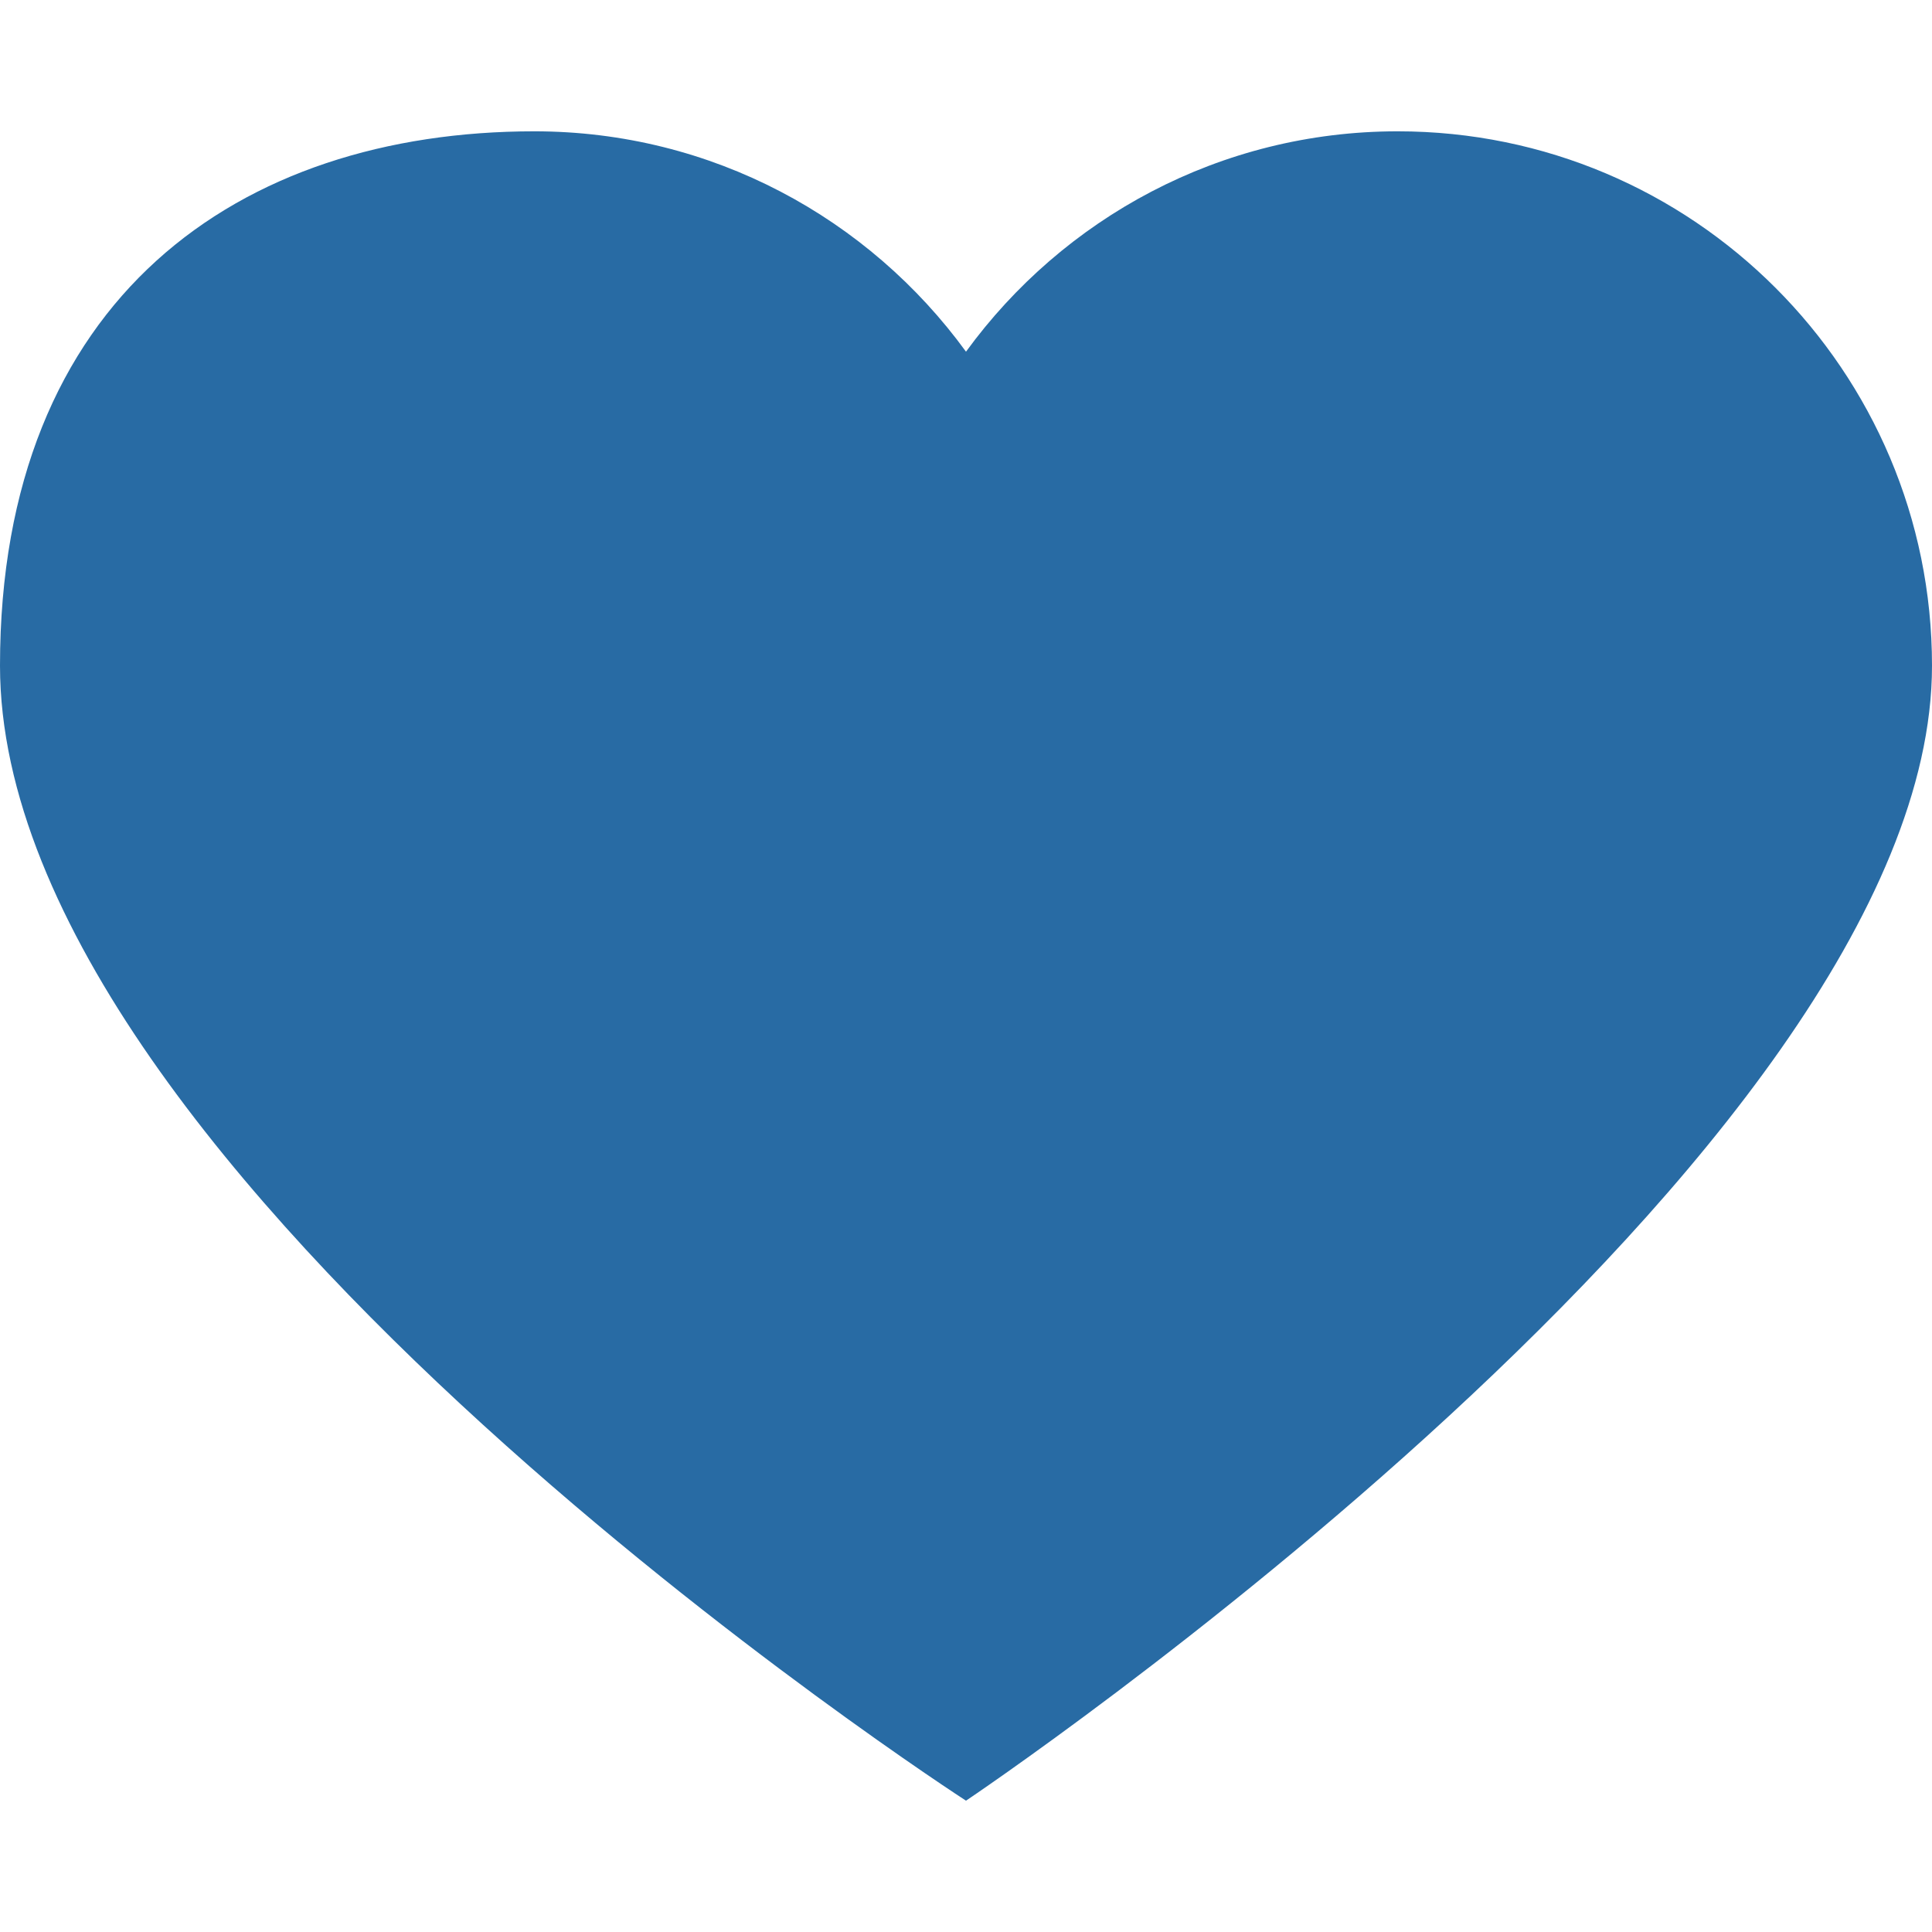
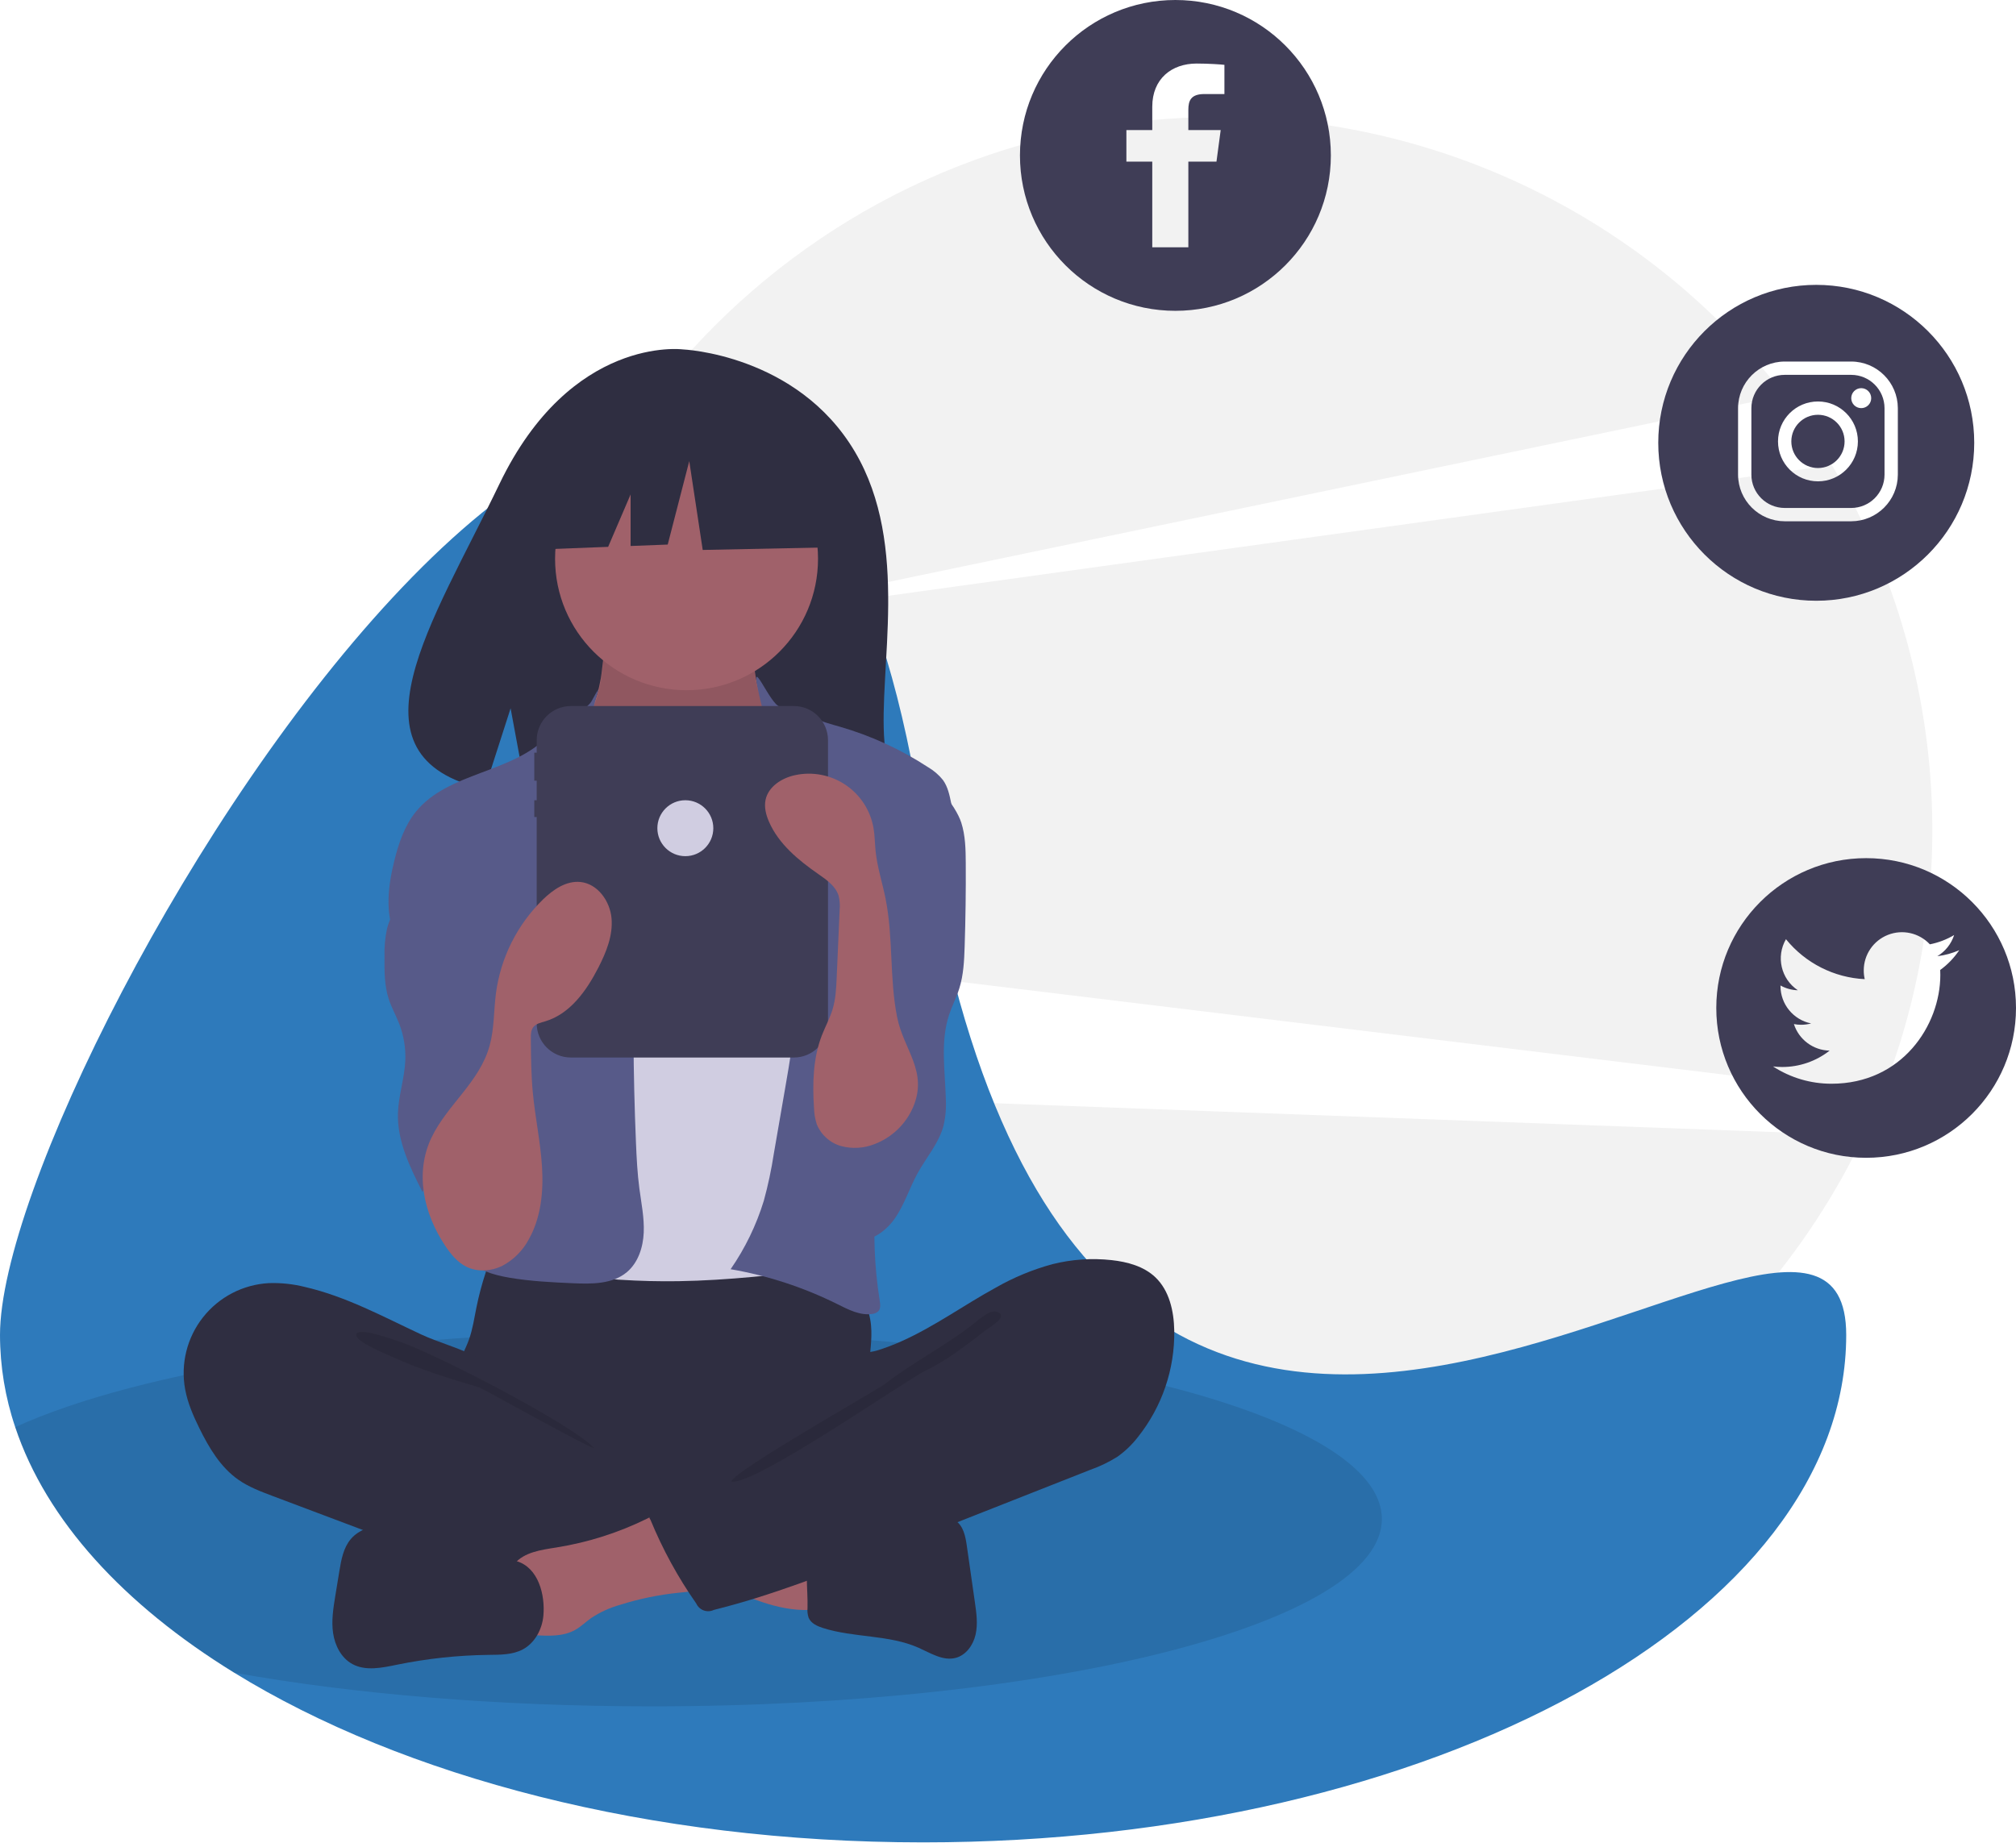
- <svg xmlns="http://www.w3.org/2000/svg" version="1.1" id="Capa_1" x="0px" y="0px" viewBox="0 0 512 512" style="enable-background:new 0 0 512 512;" xml:space="preserve">
-   <style type="text/css">
- 	.st0{fill:#286BA4;}
- </style>
-   <g>
-     <g>
-       <g>
-         <path class="st0" d="M370.4,34.8c78.2,0,141.6,63.4,141.6,141.6c0,129.2-256,300.8-256,300.8S0,311.8,0,176.4     C0,79,63.4,34.8,141.6,34.8c47.1,0,88.7,23.1,114.4,58.4C281.7,57.9,323.3,34.8,370.4,34.8z" />
-       </g>
-     </g>
-   </g>
+ <svg xmlns="http://www.w3.org/2000/svg" id="b4f7138d-771a-4302-9114-b1a94238dcbb" data-name="Layer 1" width="842.984" height="770.564" viewBox="0 0 842.984 770.564">
+   <path d="M965.457,522.184a298.783,298.783,0,0,0-20.94-262.906L467.171,325.372l457.451-95.336a297.756,297.756,0,0,0-236.381-116.377c-164.729,0-298.268,133.539-298.268,298.268a300.827,300.827,0,0,0,2.776,40.702Z" transform="translate(-178.5078 -64.71816)" fill="#f2f2f2" />
+   <path d="M409.909,519.317C453.021,630.98,561.372,710.197,688.24,710.197c119.048,0,221.791-69.753,269.628-170.611Z" transform="translate(-178.5078 -64.71816)" fill="#f2f2f2" />
+   <path d="M950.497,623.055c0,117.214-172.82,212.227-385.994,212.227-114.523,0-217.397-27.417-288.08-70.976-46.12-28.412-78.544-63.701-91.551-102.698a120.875,120.875,0,0,1-6.363-38.553c0-117.202,319.872-645.886,385.994-212.215S950.497,505.853,950.497,623.055Z" transform="translate(-178.5078 -64.71816)" fill="#2e7abb" />
+   <path d="M756.33,700.02c0,43.278-136.677,78.369-305.286,78.369-64.941,0-125.144-5.205-174.622-14.083-46.12-28.412-78.544-63.701-91.551-102.698C237.214,637.758,336.801,621.651,451.043,621.651,619.653,621.651,756.33,656.742,756.33,700.02Z" transform="translate(-178.5078 -64.71816)" opacity="0.1" />
+   <path d="M535.965,253.633c-24.194-40.881-72.061-42.786-72.061-42.786s-46.643-5.965-76.565,56.297c-27.889,58.033-66.38,114.066-6.197,127.651L392.014,360.961l6.732,36.354a235.477,235.477,0,0,0,25.75.44c64.451-2.081,125.831.609,123.855-22.519C545.724,344.491,559.245,292.969,535.965,253.633Z" transform="translate(-178.5078 -64.71816)" fill="#2f2e41" />
+   <path d="M377.707,611.647c-.897,4.462-1.561,8.998-3.086,13.286-1.514,4.257-3.851,8.194-5.236,12.496-4.413,13.71,1.705,28.997,11.474,39.579a64.586,64.586,0,0,0,31.489,18.698c8.814,2.217,17.978,2.536,27.061,2.844,25.151.853,50.95,1.616,74.782-6.467a129.929,129.929,0,0,0,21.726-9.87,16.266,16.266,0,0,0,5.638-4.439c1.818-2.588,2.05-5.944,2.034-9.106-.053-10.662-2.215-21.27-1.702-31.92.284-5.899,1.388-11.794.845-17.674-1.232-13.337-11.823-25.274-24.919-28.086-6.761-1.452-13.773-.661-20.656.001a526.665,526.665,0,0,1-53.758,2.404c-18.339-.117-36.564-2.916-54.812-3.209-5.396-.086-5.287,1.577-7.005,6.8A127.222,127.222,0,0,0,377.707,611.647Z" transform="translate(-178.5078 -64.71816)" fill="#2f2e41" />
+   <path d="M429.751,348.369c-.881,4.614-1.834,9.398-4.607,13.19-3.19,4.363-8.392,6.856-11.825,11.031-5.166,6.285-5.463,15.129-5.484,23.265-.02,7.495.133,15.489,4.312,21.71,2.713,4.038,6.84,6.868,10.874,9.587,15.674,10.563,32.611,21.315,51.509,21.664,7.83.144,16.226-1.878,21.378-7.776a32.098,32.098,0,0,0,5.176-9.234,122.624,122.624,0,0,0,8.68-37.33c.43-6.032.389-12.24-1.652-17.932-2.296-6.401-6.938-11.667-10.006-17.736a39.485,39.485,0,0,1-3.8-23.365,2.522,2.522,0,0,0-.133-1.693,2.466,2.466,0,0,0-2.033-.824l-37.471-2.698a81.542,81.542,0,0,1-10.404-1.19c-2.02-.411-7.355-3.28-9.281-2.517C431.418,327.933,430.482,344.542,429.751,348.369Z" transform="translate(-178.5078 -64.71816)" fill="#a0616a" />
+   <path d="M429.751,349.539c-.881,4.614-1.834,9.398-4.607,13.19-3.19,4.363-8.392,6.856-11.825,11.031-5.166,6.285-5.463,15.129-5.484,23.265-.02,7.495.133,15.489,4.312,21.71,2.713,4.038,6.84,6.868,10.874,9.587,15.674,10.563,32.611,21.315,51.509,21.664,7.83.144,16.226-1.878,21.378-7.776a32.098,32.098,0,0,0,5.176-9.234,122.624,122.624,0,0,0,8.68-37.33c.43-6.032.389-12.24-1.652-17.932-2.296-6.401-6.938-11.667-10.006-17.736a39.485,39.485,0,0,1-3.8-23.365,2.522,2.522,0,0,0-.133-1.693,2.466,2.466,0,0,0-2.033-.824l-37.471-2.698a81.542,81.542,0,0,1-10.404-1.19c-2.02-.411-7.355-3.28-9.281-2.517C431.418,329.102,430.482,345.712,429.751,349.539Z" transform="translate(-178.5078 -64.71816)" opacity="0.1" />
+   <circle cx="287.078" cy="233.701" r="54.975" fill="#a0616a" />
+   <path d="M437.462,421.549c2.865,2.995,5.901,5.96,9.656,7.716,3.735,1.746,7.942,2.181,12.063,2.297,9.91.279,20.653-1.537,27.546-8.661,8.886-9.184,8.594-23.996,15.559-34.71a7.732,7.732,0,0,1,2.244-2.455,7.276,7.276,0,0,1,3.818-.878c8.797-.082,16.46,5.623,23.376,11.061,3.098,2.436,6.273,4.959,8.228,8.382a28.409,28.409,0,0,1,2.775,8.497c3.432,16.753,4.543,33.883,5.647,50.949.609,9.426,1.219,18.861,1.174,28.307-.149,31.12-7.382,61.719-14.575,91.997-.927,3.901-2.195,8.262-5.743,10.131a14.161,14.161,0,0,1-5.011,1.223c-20.602,2.42-41.247,4.842-61.988,5.161q-12.141.187-24.272-.588a13.075,13.075,0,0,1-4.089-.713,11.53,11.53,0,0,1-4.458-3.785c-11.219-14.138-11.881-33.683-11.81-51.731q.263-66.189,4.73-132.273c.246-3.636.3-8.053-2.321-10.913C424.728,408.114,431.29,415.099,437.462,421.549Z" transform="translate(-178.5078 -64.71816)" fill="#d0cde1" />
+   <path d="M425.817,358.072c-1.857,3.361-15.546,11.707-18.189,14.493-14.766,15.564-41.715,14.98-55.22,31.65-4.751,5.865-7.22,13.235-9.035,20.561-2.568,10.362-3.939,21.663.363,31.434,4.139,9.401,12.852,15.901,18.767,24.299,6.495,9.221,9.416,20.417,12.214,31.343,2.066,8.067,4.15,16.335,3.345,24.623-.915,9.424-5.475,18.054-8.168,27.131S366.737,583.496,372.963,590.63c4.574,5.241,11.748,7.319,18.606,8.488,8.753,1.492,17.648,1.917,26.519,2.309,7.839.346,16.48.414,22.506-4.612,4.755-3.965,6.822-10.4,7.089-16.585s-1.019-12.316-1.826-18.455c-.836-6.364-1.157-12.783-1.425-19.195q-1.808-43.159-.494-86.373c.183-5.995.404-12.063-.874-17.923-1.681-7.707-5.846-14.594-9.322-21.675-6.898-14.055-10.161-27.708-9.094-43.33C425.7,357.859,432.424,346.112,425.817,358.072Z" transform="translate(-178.5078 -64.71816)" fill="#575a89" />
+   <path d="M503.016,359.242c2.828,2.907,12.438,3.865,16.036,5.737,3.305,1.72,6.962,2.618,10.541,3.65A136.852,136.852,0,0,1,566.625,385.625a22.474,22.474,0,0,1,6.193,5.349c2.013,2.8,2.743,6.294,3.426,9.674,1.762,8.726,3.532,17.557,3.136,26.45-.42,9.44-3.264,18.583-6.085,27.601l-10.54,33.698c-7.868,25.153-15.785,50.553-17.999,76.815A180.689,180.689,0,0,0,546.377,608.84c.232,1.45.426,3.112-.532,4.226a4.162,4.162,0,0,1-2.581,1.188c-5.087.795-10.01-1.798-14.62-4.094a161.896,161.896,0,0,0-44.629-14.603,103.754,103.754,0,0,0,13.862-28.575,172.939,172.939,0,0,0,4.188-19.652l4.903-28.359c1.798-10.399,3.599-20.825,4.206-31.36a39.259,39.259,0,0,0-.682-11.813c-.939-3.744-2.806-7.175-4.478-10.654-8.081-16.809-11.872-35.991-8.693-54.368,1.391-8.043,4.095-16.096,2.968-24.18-1.084-7.772.043-13.813-1.952-21.504C490.149,333.509,497.695,353.774,503.016,359.242Z" transform="translate(-178.5078 -64.71816)" fill="#575a89" />
+   <path d="M352.269,430.792c-3.684,7.645-9.843,14.157-11.939,22.38a48.895,48.895,0,0,0-1.041,11.697c-.05,5.918-.082,11.956,1.735,17.589,1.17,3.626,3.073,6.97,4.445,10.525a38.165,38.165,0,0,1,2.5,15.594c-.37,7.364-2.872,14.512-3.067,21.882-.307,11.591,5.054,22.487,10.285,32.835a24.138,24.138,0,0,1,35.085-11.487c1.38-1.274,1.527-3.367,1.581-5.245q.58-20.171,1.119-40.342c.566-20.798,1.106-41.874-3.679-62.122-2.16-9.142-5.521-18.249-11.683-25.34-3.244-3.734-14.259-13.568-19.584-9.386-2.395,1.881-1.835,7.001-2.215,9.594A40.703,40.703,0,0,1,352.269,430.792Z" transform="translate(-178.5078 -64.71816)" fill="#575a89" />
+   <path d="M580.456,408.761c1.742,5.426,1.847,11.223,1.881,16.922q.106,17.437-.462,34.869c-.194,5.949-.461,11.981-2.265,17.654-1.19,3.741-3.026,7.249-4.254,10.978-3.682,11.174-1.67,23.293-1.355,35.054a39.83,39.83,0,0,1-.965,11.339c-1.943,7.291-7.165,13.182-10.81,19.789-3.462,6.274-5.55,13.307-9.685,19.16s-11.291,10.491-18.228,8.694c-5.256-1.361-8.991-6.014-11.574-10.789a52.921,52.921,0,0,1-5.472-34.328c2.594-14.274,10.978-26.937,14.002-41.127,4.152-19.485-2.159-39.592-1.971-59.514a28.768,28.768,0,0,1,1.254-9.225c1.586-4.551,4.993-8.184,8.14-11.834a149.412,149.412,0,0,0,10.94-14.357c2.253-3.36,5.313-12.002,9.307-12.72C567.857,387.721,578.244,401.872,580.456,408.761Z" transform="translate(-178.5078 -64.71816)" fill="#575a89" />
+   <path d="M305.995,602.981a54.263,54.263,0,0,0-15.094-1.605,37.673,37.673,0,0,0-34.976,44.411c1.05,5.725,3.408,11.123,5.981,16.344,4.003,8.124,8.804,16.229,16.215,21.435,4.335,3.045,9.352,4.944,14.31,6.812l39.031,14.704c5.742,2.163,11.485,4.326,17.283,6.332a338.06,338.06,0,0,0,90.273,17.946c9.372.558,18.886.713,28.029-1.42,2.17-.506,4.484-1.261,5.74-3.101a9.831,9.831,0,0,0,1.283-4.236l2.402-16.814c.338-2.367.664-4.859-.204-7.088-1.1-2.826-3.858-4.603-6.488-6.114C444.119,675.85,414.158,667.719,392.56,647.492c-5.085-4.762-9.34-12.31-15.517-15.544-7.005-3.668-15.256-5.761-22.497-9.142C338.716,615.416,323.152,606.925,305.995,602.981Z" transform="translate(-178.5078 -64.71816)" fill="#2f2e41" />
+   <path d="M344.962,625.649c13.796,4.323,72.041,34.272,82.025,44.728-1.338.482-46.742-24.963-48.104-25.372-12.384-3.717-24.837-7.458-36.597-12.897-2.366-1.094-15.37-6.237-14.781-9.223C328.168,619.517,342.513,624.881,344.962,625.649Z" transform="translate(-178.5078 -64.71816)" opacity="0.1" />
+   <path d="M517.072,738.081a3.241,3.241,0,0,0,2.187-.644,3.378,3.378,0,0,0,.684-2.517q-.032-11.453-.064-22.906c-6.587-3.138-13.955-4.144-21.187-5.111l-33.744-4.51c.775.104-5.276,14.534-4.348,16.46,1.635,3.395,14.133,6.405,17.66,8.008C490.521,732.434,503.262,738.561,517.072,738.081Z" transform="translate(-178.5078 -64.71816)" fill="#a0616a" />
+   <path d="M411.202,711.935c-6.371,1.015-13.482,1.912-17.608,6.871-5.232,6.289-3.005,15.665-.509,23.456a10.1,10.1,0,0,0,2.17,4.268c1.703,1.68,4.314,1.927,6.702,2.078,5.81.368,11.994.656,17.07-2.194,2.404-1.35,4.391-3.322,6.631-4.929a42.516,42.516,0,0,1,12.192-5.574,123.286,123.286,0,0,1,24.473-5.044c3.256-.332,6.578-.546,9.641-1.699s5.9-3.442,6.79-6.592c1.176-4.163-1.243-8.407-3.564-12.057-2.89-4.548-5.953-9.336-10.262-12.684-6.287-4.884-9.398-1.135-15.731,1.991A133.469,133.469,0,0,1,411.202,711.935Z" transform="translate(-178.5078 -64.71816)" fill="#a0616a" />
+   <path d="M394.552,717.674l-40.454-11.957c-4.92-1.454-9.924-2.921-15.054-2.917s-10.498,1.686-13.825,5.591c-3.137,3.682-4.035,8.714-4.817,13.487l-1.673,10.211c-.85,5.189-1.702,10.478-.937,15.68s3.421,10.399,8.037,12.918c5.598,3.054,12.459,1.562,18.707.285a203.666,203.666,0,0,1,38.336-4.111c4.842-.058,9.921.003,14.2-2.265,5.086-2.696,8.129-8.395,8.652-14.128C406.519,731.744,403.612,720.351,394.552,717.674Z" transform="translate(-178.5078 -64.71816)" fill="#2f2e41" />
+   <path d="M532.974,707.254c5.244-.919,9.873-3.9,14.898-5.659,7.073-2.476,14.738-2.476,22.232-2.449,2.751.01,5.681.072,7.971,1.596,3.301,2.198,4.147,6.596,4.708,10.521q1.693,11.843,3.387,23.686c.637,4.455,1.27,9.029.277,13.419s-3.985,8.621-8.341,9.753c-5.29,1.375-10.476-2.004-15.471-4.224-12.484-5.548-26.996-4.13-40.012-8.277-2.416-.77-5.003-1.946-5.988-4.282a9.743,9.743,0,0,1-.466-4.093c.223-7.613-1.383-18.009.909-25.285C519.139,705.416,527.12,707.254,532.974,707.254Z" transform="translate(-178.5078 -64.71816)" fill="#2f2e41" />
+   <path d="M618.584,593.448a70.25,70.25,0,0,1,24.747-1.691c6.616.729,13.432,2.57,18.262,7.149,5.879,5.573,7.768,14.193,7.926,22.293A69.647,69.647,0,0,1,654.381,665.678a40.359,40.359,0,0,1-8.655,8.331,56.966,56.966,0,0,1-11.26,5.426l-87.408,34.476c-22.995,9.07-46.071,18.166-70.056,24.145a5.46,5.46,0,0,1-7.347-2.664,181.089,181.089,0,0,1-19.157-35.044,2.361,2.361,0,0,1,1.044-3.723l61.824-35.522c4.428-2.544,8.906-5.126,12.583-8.67a31.24,31.24,0,0,0,6.46-8.994c1.282-2.677,1.401-8.993,3.038-10.972,1.603-1.937,7.085-2.092,9.617-2.854a87.265,87.265,0,0,0,10.47-3.958c13.83-6.187,26.145-15.176,39.402-22.42A101.1,101.1,0,0,1,618.584,593.448Z" transform="translate(-178.5078 -64.71816)" fill="#2f2e41" />
+   <path d="M583.535,619.976c-10.622,7.978-24.375,15.311-34.902,23.499-3.593,2.794-63.486,36.467-64.332,40.939,9.821,1.655,72.383-42.112,81.334-46.479s16.886-10.526,24.749-16.639c2.004-1.558,10.496-6.241,4.743-7.982C591.887,612.332,585.927,618.381,583.535,619.976Z" transform="translate(-178.5078 -64.71816)" opacity="0.1" />
+   <path d="M510.45,360.015H417.213a14.283,14.283,0,0,0-14.283,14.283v5.23h-1.013v11.697h1.013v8.188h-1.013v7.018h1.013V492.736a14.283,14.283,0,0,0,14.283,14.283h93.238A14.283,14.283,0,0,0,524.733,492.736V374.297A14.283,14.283,0,0,0,510.45,360.015Z" transform="translate(-178.5078 -64.71816)" fill="#3f3d56" />
+   <polygon points="346.761 184.974 299.471 160.203 234.166 170.337 220.655 230.012 254.289 228.718 263.685 206.794 263.685 228.357 279.204 227.76 288.212 192.856 293.841 230.012 349.013 228.886 346.761 184.974" fill="#2f2e41" />
+   <path d="M364.641,585.719c2.336,3.488,5.074,6.9,8.827,8.782,4.69,2.351,10.478,1.932,15.174-.407a26.71,26.71,0,0,0,10.951-10.979c5.139-9.076,6.204-19.935,5.563-30.345s-2.864-20.661-3.848-31.044c-.715-7.548-.773-15.141-.831-22.722-.012-1.593.014-3.31.955-4.595,1.138-1.555,3.223-1.983,5.07-2.532,10.373-3.082,17.258-12.804,22.194-22.433,3.296-6.43,6.162-13.458,5.526-20.656s-5.809-14.448-12.997-15.182c-5.926-.605-11.398,3.159-15.672,7.307A67.204,67.204,0,0,0,385.875,480.236c-.938,7.318-.67,14.835-2.66,21.94-4.25,15.169-17.547,24.47-24.174,38.119C351.739,555.336,355.769,572.411,364.641,585.719Z" transform="translate(-178.5078 -64.71816)" fill="#a0616a" />
+   <path d="M560.321,527.766A28.668,28.668,0,0,1,544.244,543.213a22.204,22.204,0,0,1-13.976.856,15.497,15.497,0,0,1-10.238-9.157,24.669,24.669,0,0,1-1.153-6.878c-.665-10.23-.408-20.771,3.308-30.325,1.433-3.685,3.366-7.18,4.497-10.968,1.29-4.321,1.496-8.881,1.693-13.386l1.221-27.911a18.165,18.165,0,0,0-.415-6.052c-1.218-4.039-4.993-6.663-8.456-9.072-8.364-5.817-16.629-12.604-20.682-21.951-1.24-2.86-2.059-6.039-1.429-9.092,1.143-5.542,6.736-9.13,12.264-10.339a27.433,27.433,0,0,1,32.889,22.107c.547,3.15.539,6.367.86,9.548.679,6.747,2.821,13.252,4.161,19.9,3.301,16.375,1.59,33.302,4.855,49.674C556.372,503.855,566.663,512.787,560.321,527.766Z" transform="translate(-178.5078 -64.71816)" fill="#a0616a" />
+   <circle cx="286.572" cy="346.391" r="11.697" fill="#d0cde1" />
+   <path d="M958.829,423.632a62.663,62.663,0,1,0,62.663,62.663A62.663,62.663,0,0,0,958.829,423.632Zm30.969,46.77c.033.677.05,1.37.05,2.063,0,21.141-16.074,45.517-45.5,45.517a44.661,44.661,0,0,1-24.458-7.229,32.387,32.387,0,0,0,3.812.231,32.035,32.035,0,0,0,19.854-6.849A16.004,16.004,0,0,1,928.619,493.029a15.074,15.074,0,0,0,3.004.297,16.086,16.086,0,0,0,4.208-.561,15.992,15.992,0,0,1-12.823-15.678v-.198a15.606,15.606,0,0,0,7.262,1.997,16.01,16.01,0,0,1-4.968-21.356,45.282,45.282,0,0,0,32.941,16.718,15.644,15.644,0,0,1-.413-3.647,15.973,15.973,0,0,1,27.643-10.925,31.749,31.749,0,0,0,10.15-3.878,16.035,16.035,0,0,1-7.031,8.846,32.303,32.303,0,0,0,9.176-2.525A32.526,32.526,0,0,1,989.798,470.403Z" transform="translate(-178.5078 -64.71816)" fill="#3f3d56" />
+   <circle cx="760.172" cy="184.616" r="11.135" fill="#3f3d56" />
+   <path d="M952.598,221.497H924.761a13.959,13.959,0,0,0-13.919,13.919v27.837A13.959,13.959,0,0,0,924.761,277.172h27.837a13.96,13.96,0,0,0,13.919-13.919V235.416a13.96,13.96,0,0,0-13.919-13.919Zm-13.919,44.54A16.702,16.702,0,1,1,955.382,249.335,16.707,16.707,0,0,1,938.68,266.037Zm18.094-30.621a4.176,4.176,0,1,1,4.176-4.176A4.165,4.165,0,0,1,956.774,235.416Z" transform="translate(-178.5078 -64.71816)" fill="#3f3d56" />
+   <path d="M937.965,183.859a66.061,66.061,0,1,0,66.061,66.061A66.061,66.061,0,0,0,937.965,183.859Zm34.119,79.394a19.543,19.543,0,0,1-19.486,19.486H924.761a19.543,19.543,0,0,1-19.486-19.486V235.416A19.543,19.543,0,0,1,924.761,215.93h27.837a19.543,19.543,0,0,1,19.486,19.486Z" transform="translate(-178.5078 -64.71816)" fill="#3f3d56" />
+   <path d="M670,64.718a65,65,0,1,0,65,65A65,65,0,0,0,670,64.718ZM690.495,104.049h-8.321c-5.681,0-6.765,2.687-6.765,6.647v8.415h13.53L687.172,132.311h-11.762v35.828H660.324V132.311H649.505V119.111H660.324v-9.759c0-11.691,8.109-18.056,18.551-18.056,4.997,0,10.371.377,11.62.542Z" transform="translate(-178.5078 -64.71816)" fill="#3f3d56" />
</svg>
